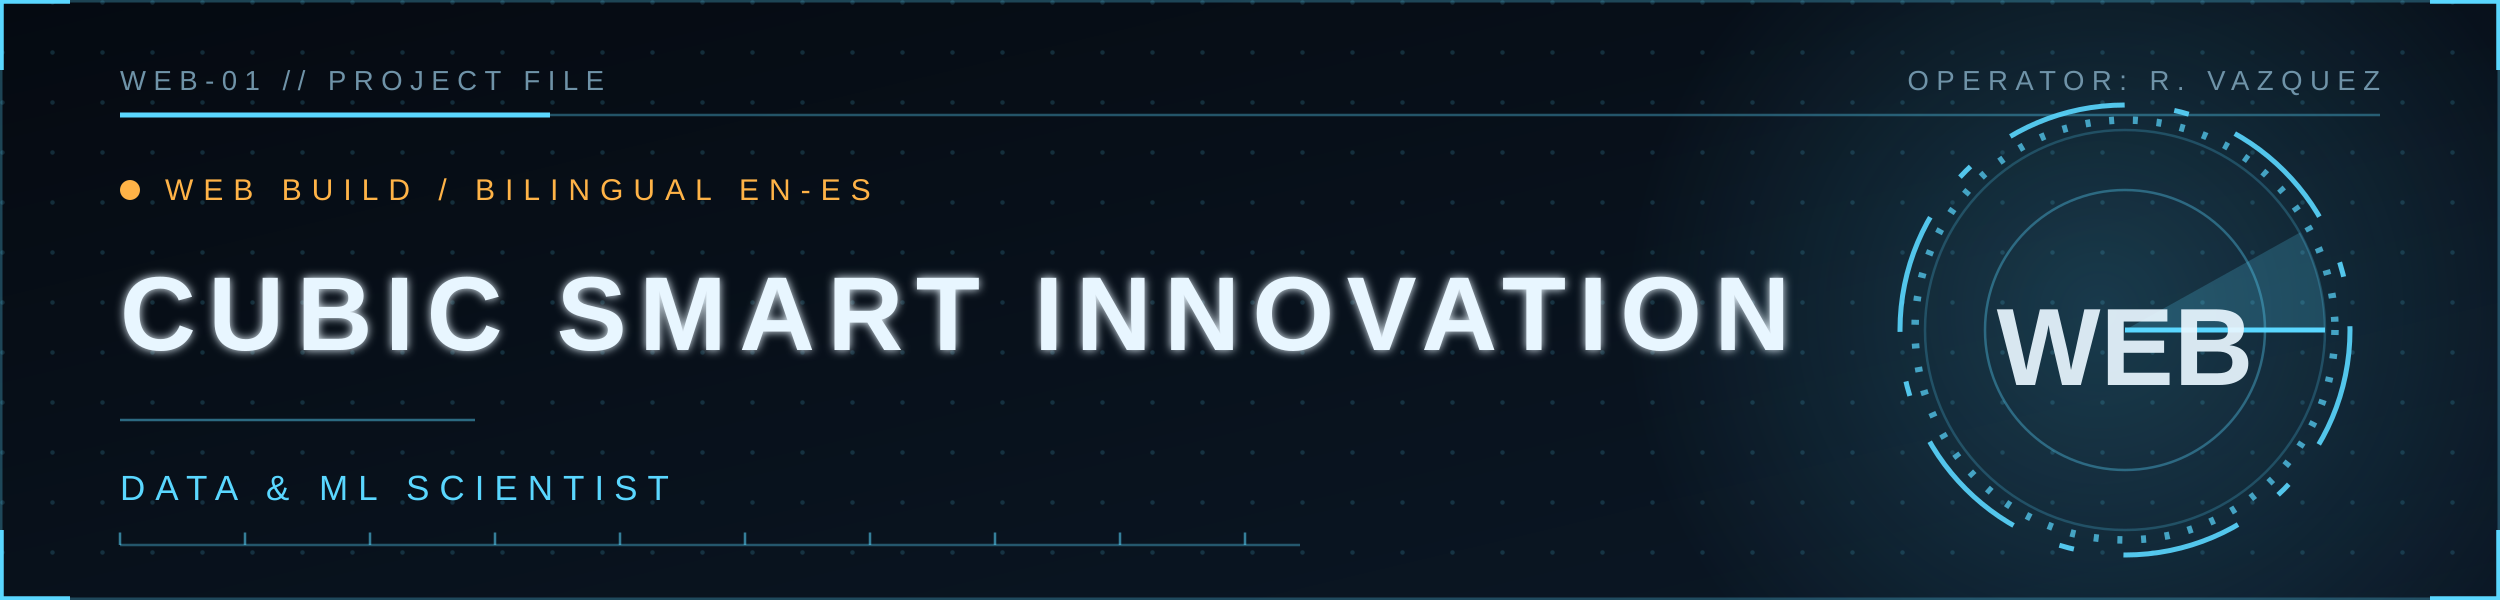
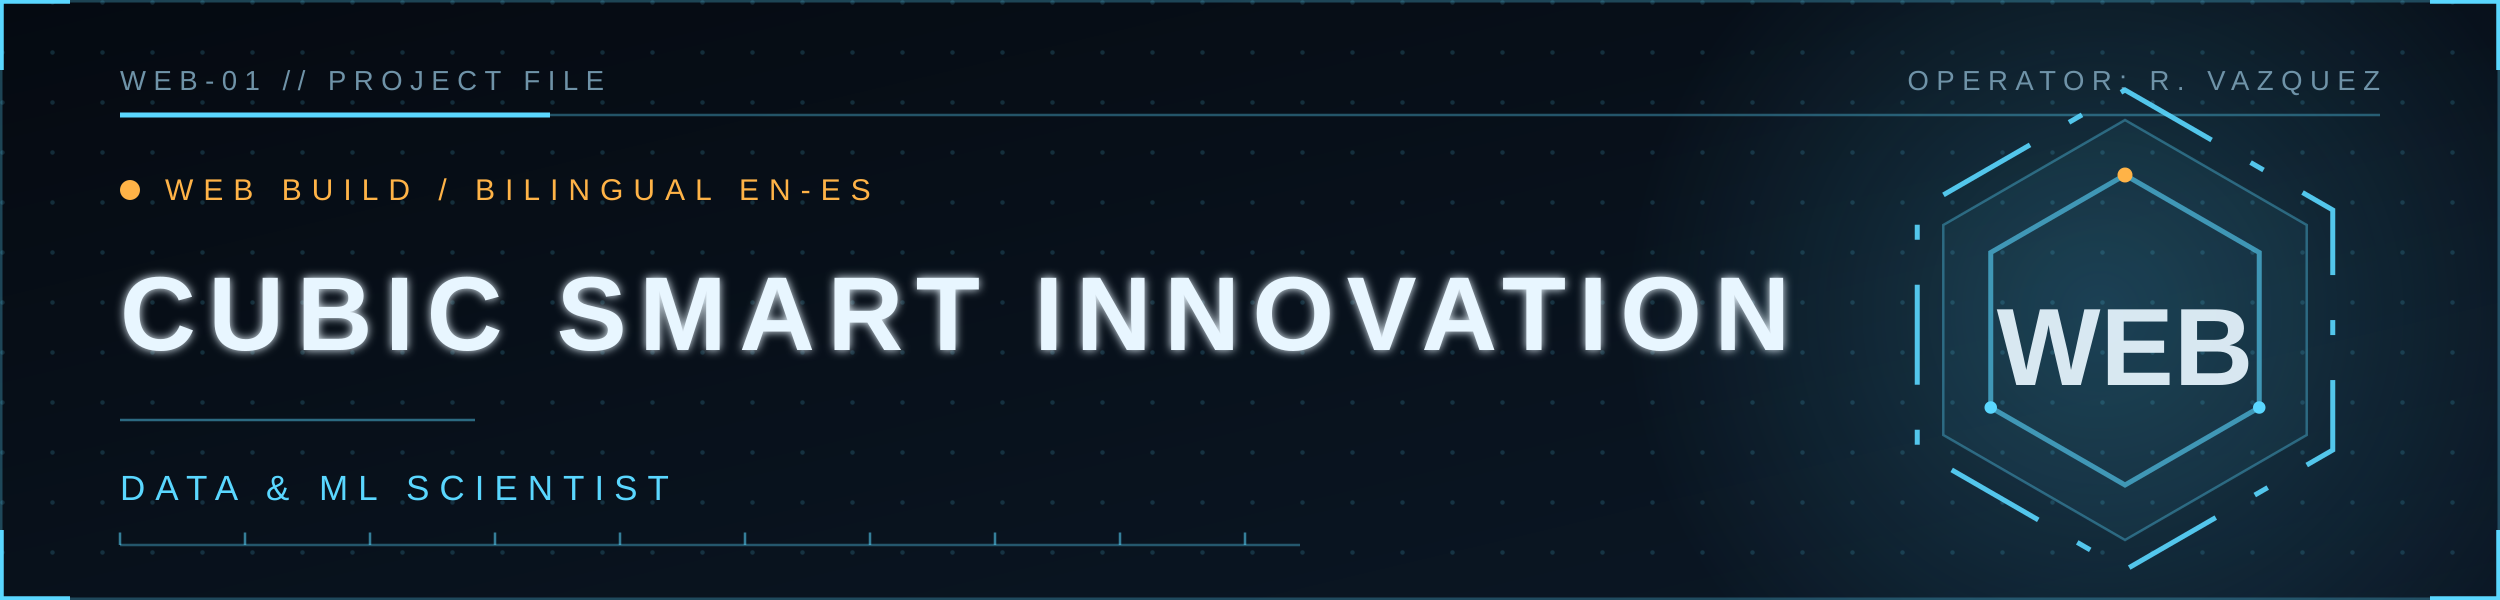
<svg xmlns="http://www.w3.org/2000/svg" width="1000" height="240" viewBox="0 0 1000 240">
  <defs>
    <linearGradient id="bg" x1="0" y1="0" x2="1" y2="1">
      <stop offset="0" stop-color="#050a11" />
      <stop offset="1" stop-color="#0b1826" />
    </linearGradient>
    <linearGradient id="line" x1="0" y1="0" x2="1" y2="0">
      <stop offset="0" stop-color="#5ad7ff" />
      <stop offset="1" stop-color="#5ad7ff" stop-opacity="0" />
    </linearGradient>
    <radialGradient id="glowR" cx="0.5" cy="0.5" r="0.5">
      <stop offset="0" stop-color="#5ad7ff" stop-opacity="0.2" />
      <stop offset="1" stop-color="#5ad7ff" stop-opacity="0" />
    </radialGradient>
    <pattern id="dots" width="20" height="20" patternUnits="userSpaceOnUse">
      <circle cx="1" cy="1" r="0.9" fill="#5ad7ff" fill-opacity="0.16" />
    </pattern>
    <filter id="soft" x="-20%" y="-50%" width="140%" height="200%">
      <feGaussianBlur stdDeviation="2" result="b" />
      <feMerge>
        <feMergeNode in="b" />
        <feMergeNode in="SourceGraphic" />
      </feMerge>
    </filter>
    <clipPath id="clip">
      <rect width="1000" height="240" />
    </clipPath>
  </defs>
  <g clip-path="url(#clip)" font-family="Bahnschrift, 'Segoe UI', 'Helvetica Neue', Arial, sans-serif">
    <rect width="1000" height="240" fill="url(#bg)" />
    <rect width="1000" height="240" fill="url(#dots)" />
    <circle cx="840" cy="125" r="190" fill="url(#glowR)" />
    <g font-size="11" letter-spacing="3" fill="#6f93a8">
      <text x="48" y="36">WEB-01 // PROJECT FILE</text>
      <text x="952" y="36" text-anchor="end">OPERATOR: R. VAZQUEZ</text>
    </g>
    <path d="M48 46H952" stroke="#5ad7ff" stroke-opacity="0.35" />
    <path d="M48 46H220" stroke="#5ad7ff" stroke-width="2" />
    <circle cx="52" cy="76" r="4" fill="#ffb347">
      <animate attributeName="opacity" values="1;0.2;1" dur="2.4s" repeatCount="indefinite" />
    </circle>
    <text x="66" y="80" font-size="12" letter-spacing="4" fill="#ffb347">WEB BUILD / BILINGUAL EN-ES</text>
    <text x="48" y="140" font-size="42" font-weight="700" letter-spacing="5" fill="#e8f6ff" filter="url(#soft)">CUBIC SMART INNOVATION</text>
    <path d="M48 160H400" stroke="url(#line)" stroke-width="3" />
    <path d="M48 168H190" stroke="#5ad7ff" stroke-opacity="0.45" />
    <text x="48" y="200" font-size="14" letter-spacing="4" fill="#5ad7ff">DATA &amp; ML SCIENTIST</text>
    <path d="M48 218H520" stroke="#5ad7ff" stroke-opacity="0.35" />
    <path d="M48 218v-5M98 218v-5M148 218v-5M198 218v-5M248 218v-5M298 218v-5M348 218v-5M398 218v-5M448 218v-5M498 218v-5" stroke="#5ad7ff" stroke-opacity="0.55" />
    <g transform="translate(850 132)">
-       <circle r="80" fill="none" stroke="#5ad7ff" stroke-opacity="0.22" />
-       <circle r="56" fill="none" stroke="#5ad7ff" stroke-opacity="0.35" />
-       <circle r="84" fill="none" stroke="#5ad7ff" stroke-opacity="0.7" stroke-width="3" stroke-dasharray="2 7.5" />
-       <circle r="90" fill="none" stroke="#5ad7ff" stroke-opacity="0.9" stroke-width="2" stroke-dasharray="48 20 6 20">
-         <animateTransform attributeName="transform" type="rotate" from="0" to="360" dur="40s" repeatCount="indefinite" />
-       </circle>
-       <g>
-         <path d="M0 0L80 0A80 80 0 0 0 70 -39Z" fill="#5ad7ff" fill-opacity="0.2" />
-         <path d="M0 0H80" stroke="#5ad7ff" stroke-width="2" />
-         <animateTransform attributeName="transform" type="rotate" from="0" to="360" dur="7s" repeatCount="indefinite" />
+       <polygon points="0.0,-84.0 72.7,-42.0 72.7,42.0 0.0,84.0 -72.7,42.0 -72.7,-42.0" fill="#5ad7ff" fill-opacity="0.05" stroke="#5ad7ff" stroke-opacity="0.35" />
+       <polygon points="0.0,-62.0 53.7,-31.0 53.7,31.0 0.0,62.0 -53.7,31.0 -53.7,-31.0" fill="none" stroke="#5ad7ff" stroke-opacity="0.6" stroke-width="2" />
+       <polygon points="0.0,-96.0 83.1,-48.0 83.1,48.0 0.0,96.0 -83.1,48.0 -83.1,-48.0" fill="none" stroke="#5ad7ff" stroke-opacity="0.9" stroke-width="2" stroke-dasharray="40 18 6 18">
+         <animateTransform attributeName="transform" type="rotate" from="0" to="360" dur="50s" repeatCount="indefinite" />
+       </polygon>
+       <g fill="#ffb347">
+         <circle cx="0" cy="-62" r="3">
+           <animate attributeName="opacity" values="1;0.2;1" dur="2.4s" repeatCount="indefinite" />
+         </circle>
+         <circle cx="53.7" cy="31" r="2.5" fill="#5ad7ff" />
+         <circle cx="-53.7" cy="31" r="2.5" fill="#5ad7ff" />
      </g>
      <text y="22" text-anchor="middle" font-size="44" font-weight="700" fill="#e8f6ff" fill-opacity="0.92">WEB</text>
    </g>
    <rect x="-60" y="0" width="60" height="240" fill="#5ad7ff" fill-opacity="0.04">
      <animate attributeName="x" values="-60;1000" dur="9s" repeatCount="indefinite" />
    </rect>
  </g>
  <rect x="0.5" y="0.5" width="999" height="239" fill="none" stroke="#5ad7ff" stroke-opacity="0.28" />
  <path d="M0 28V0H28M972 0H1000V28M1000 212V240H972M28 240H0V212" fill="none" stroke="#5ad7ff" stroke-width="3" />
</svg>
